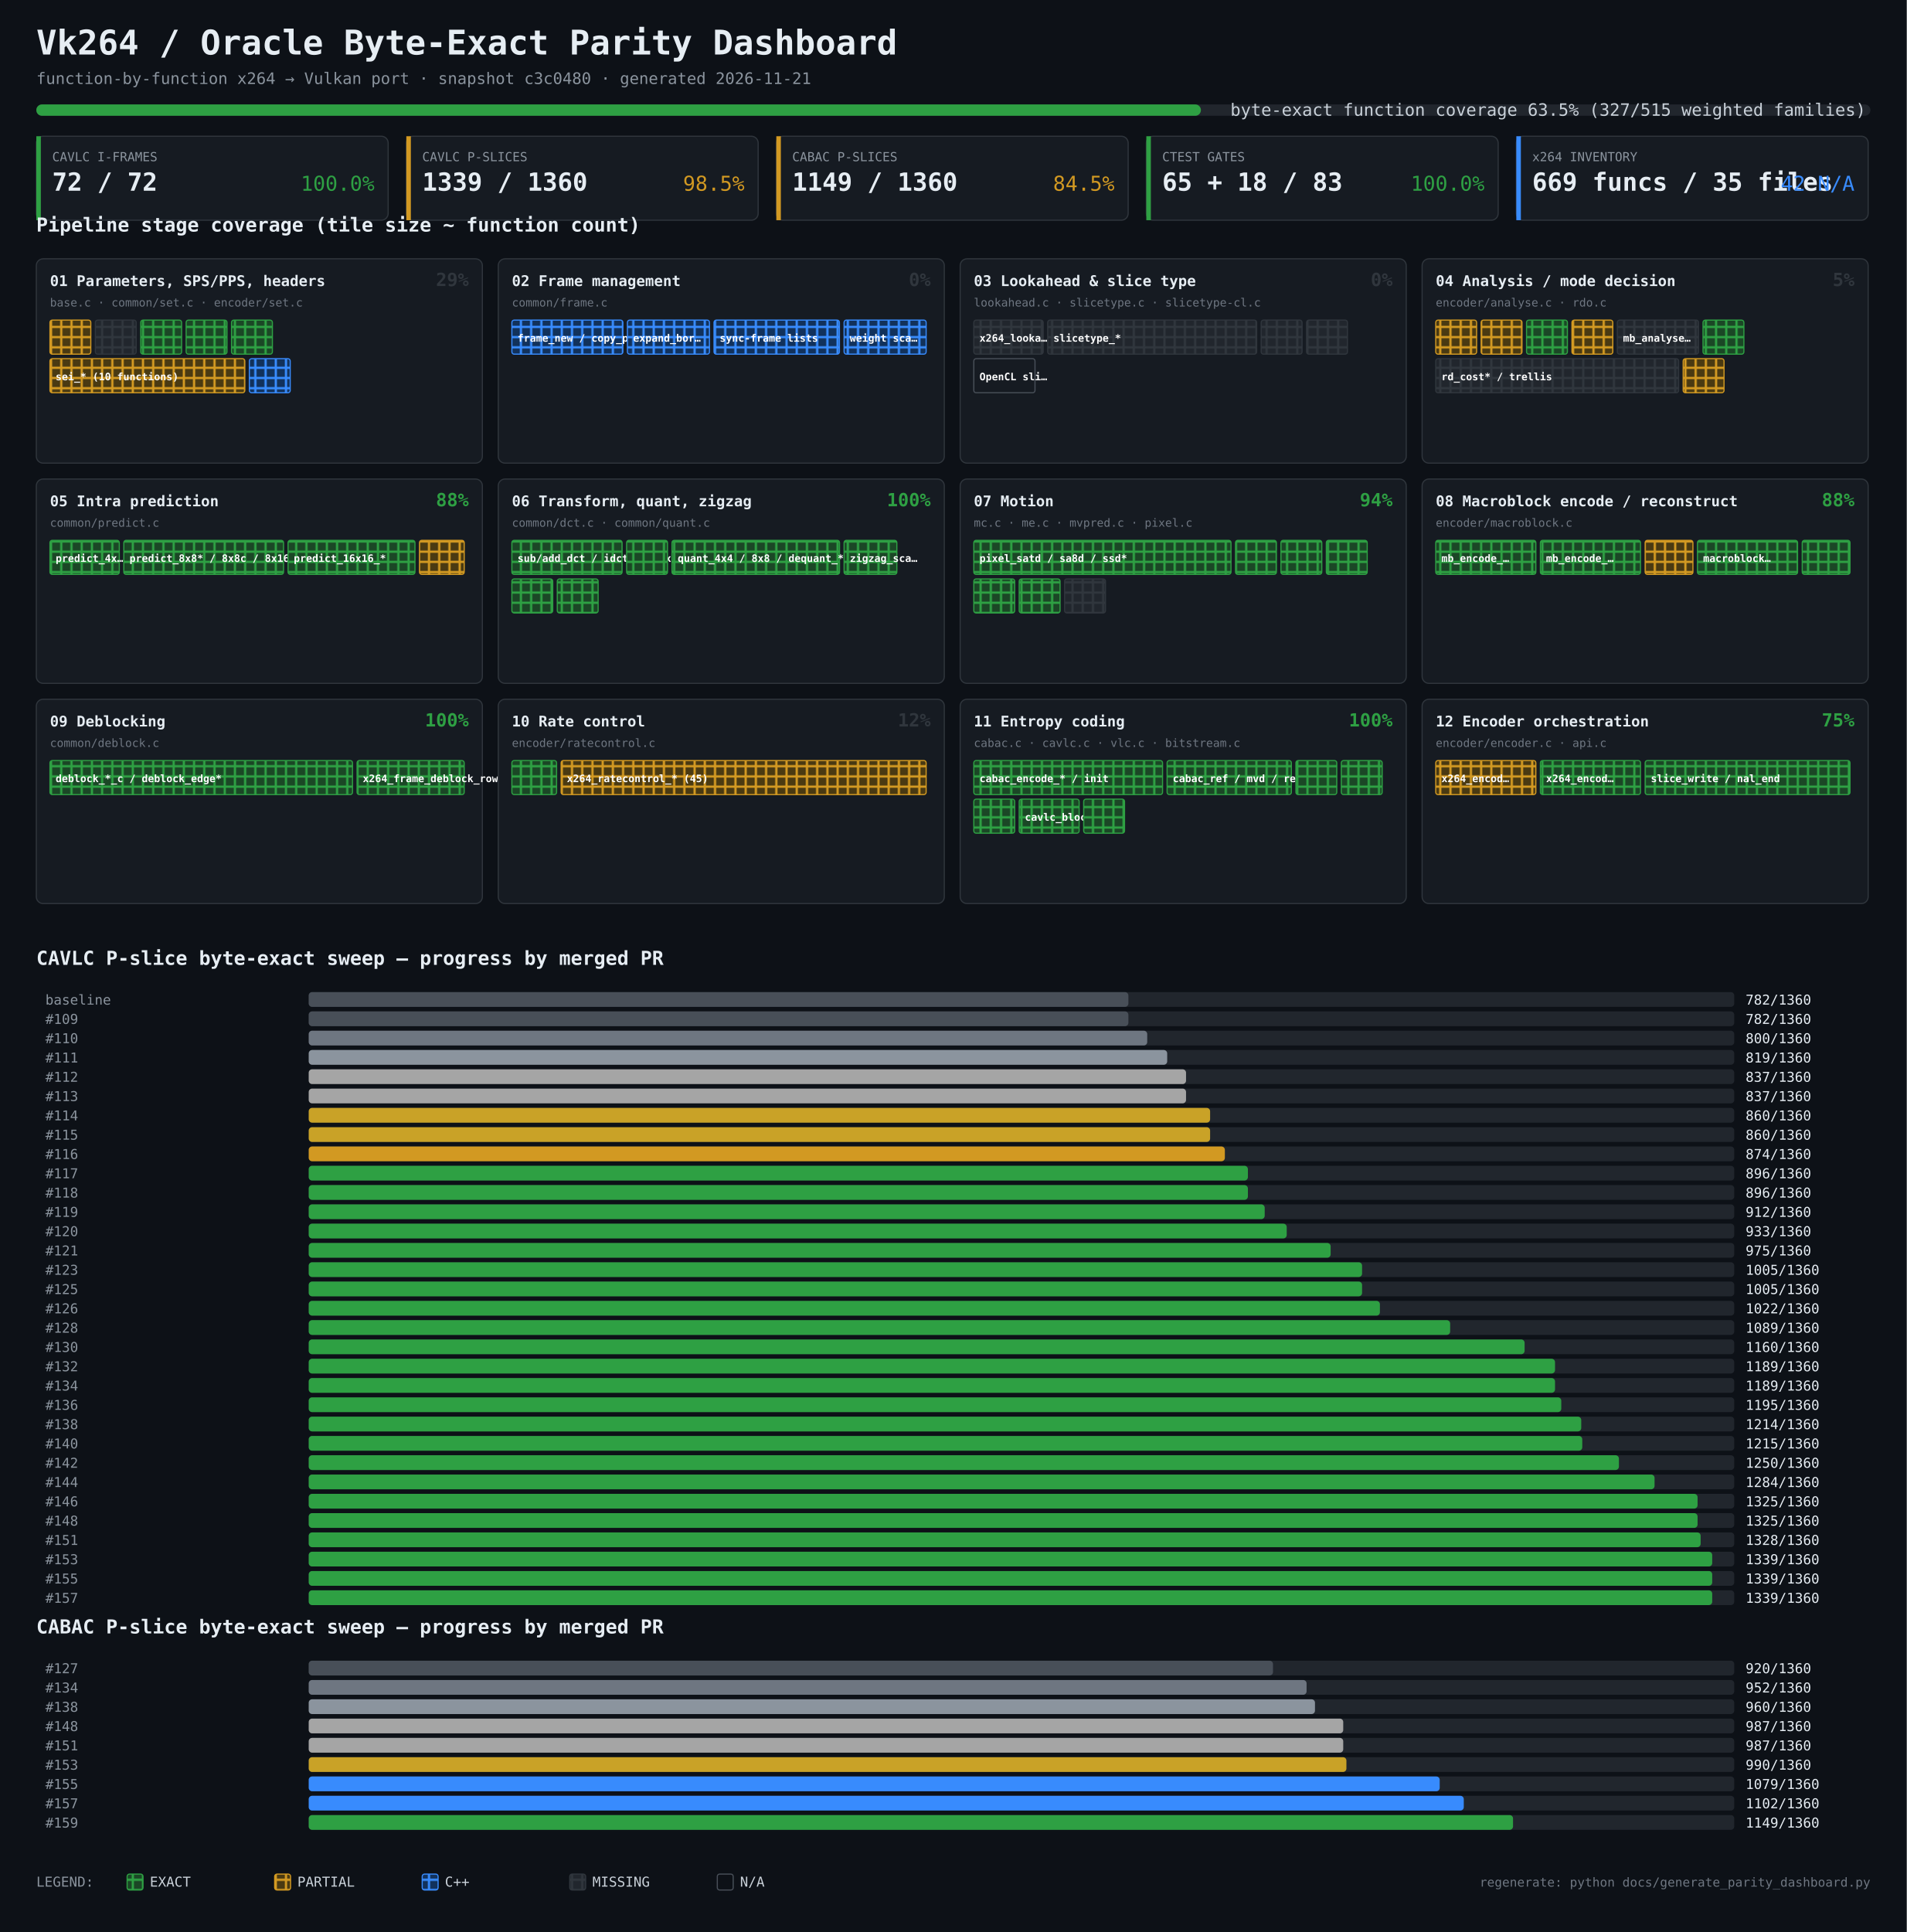
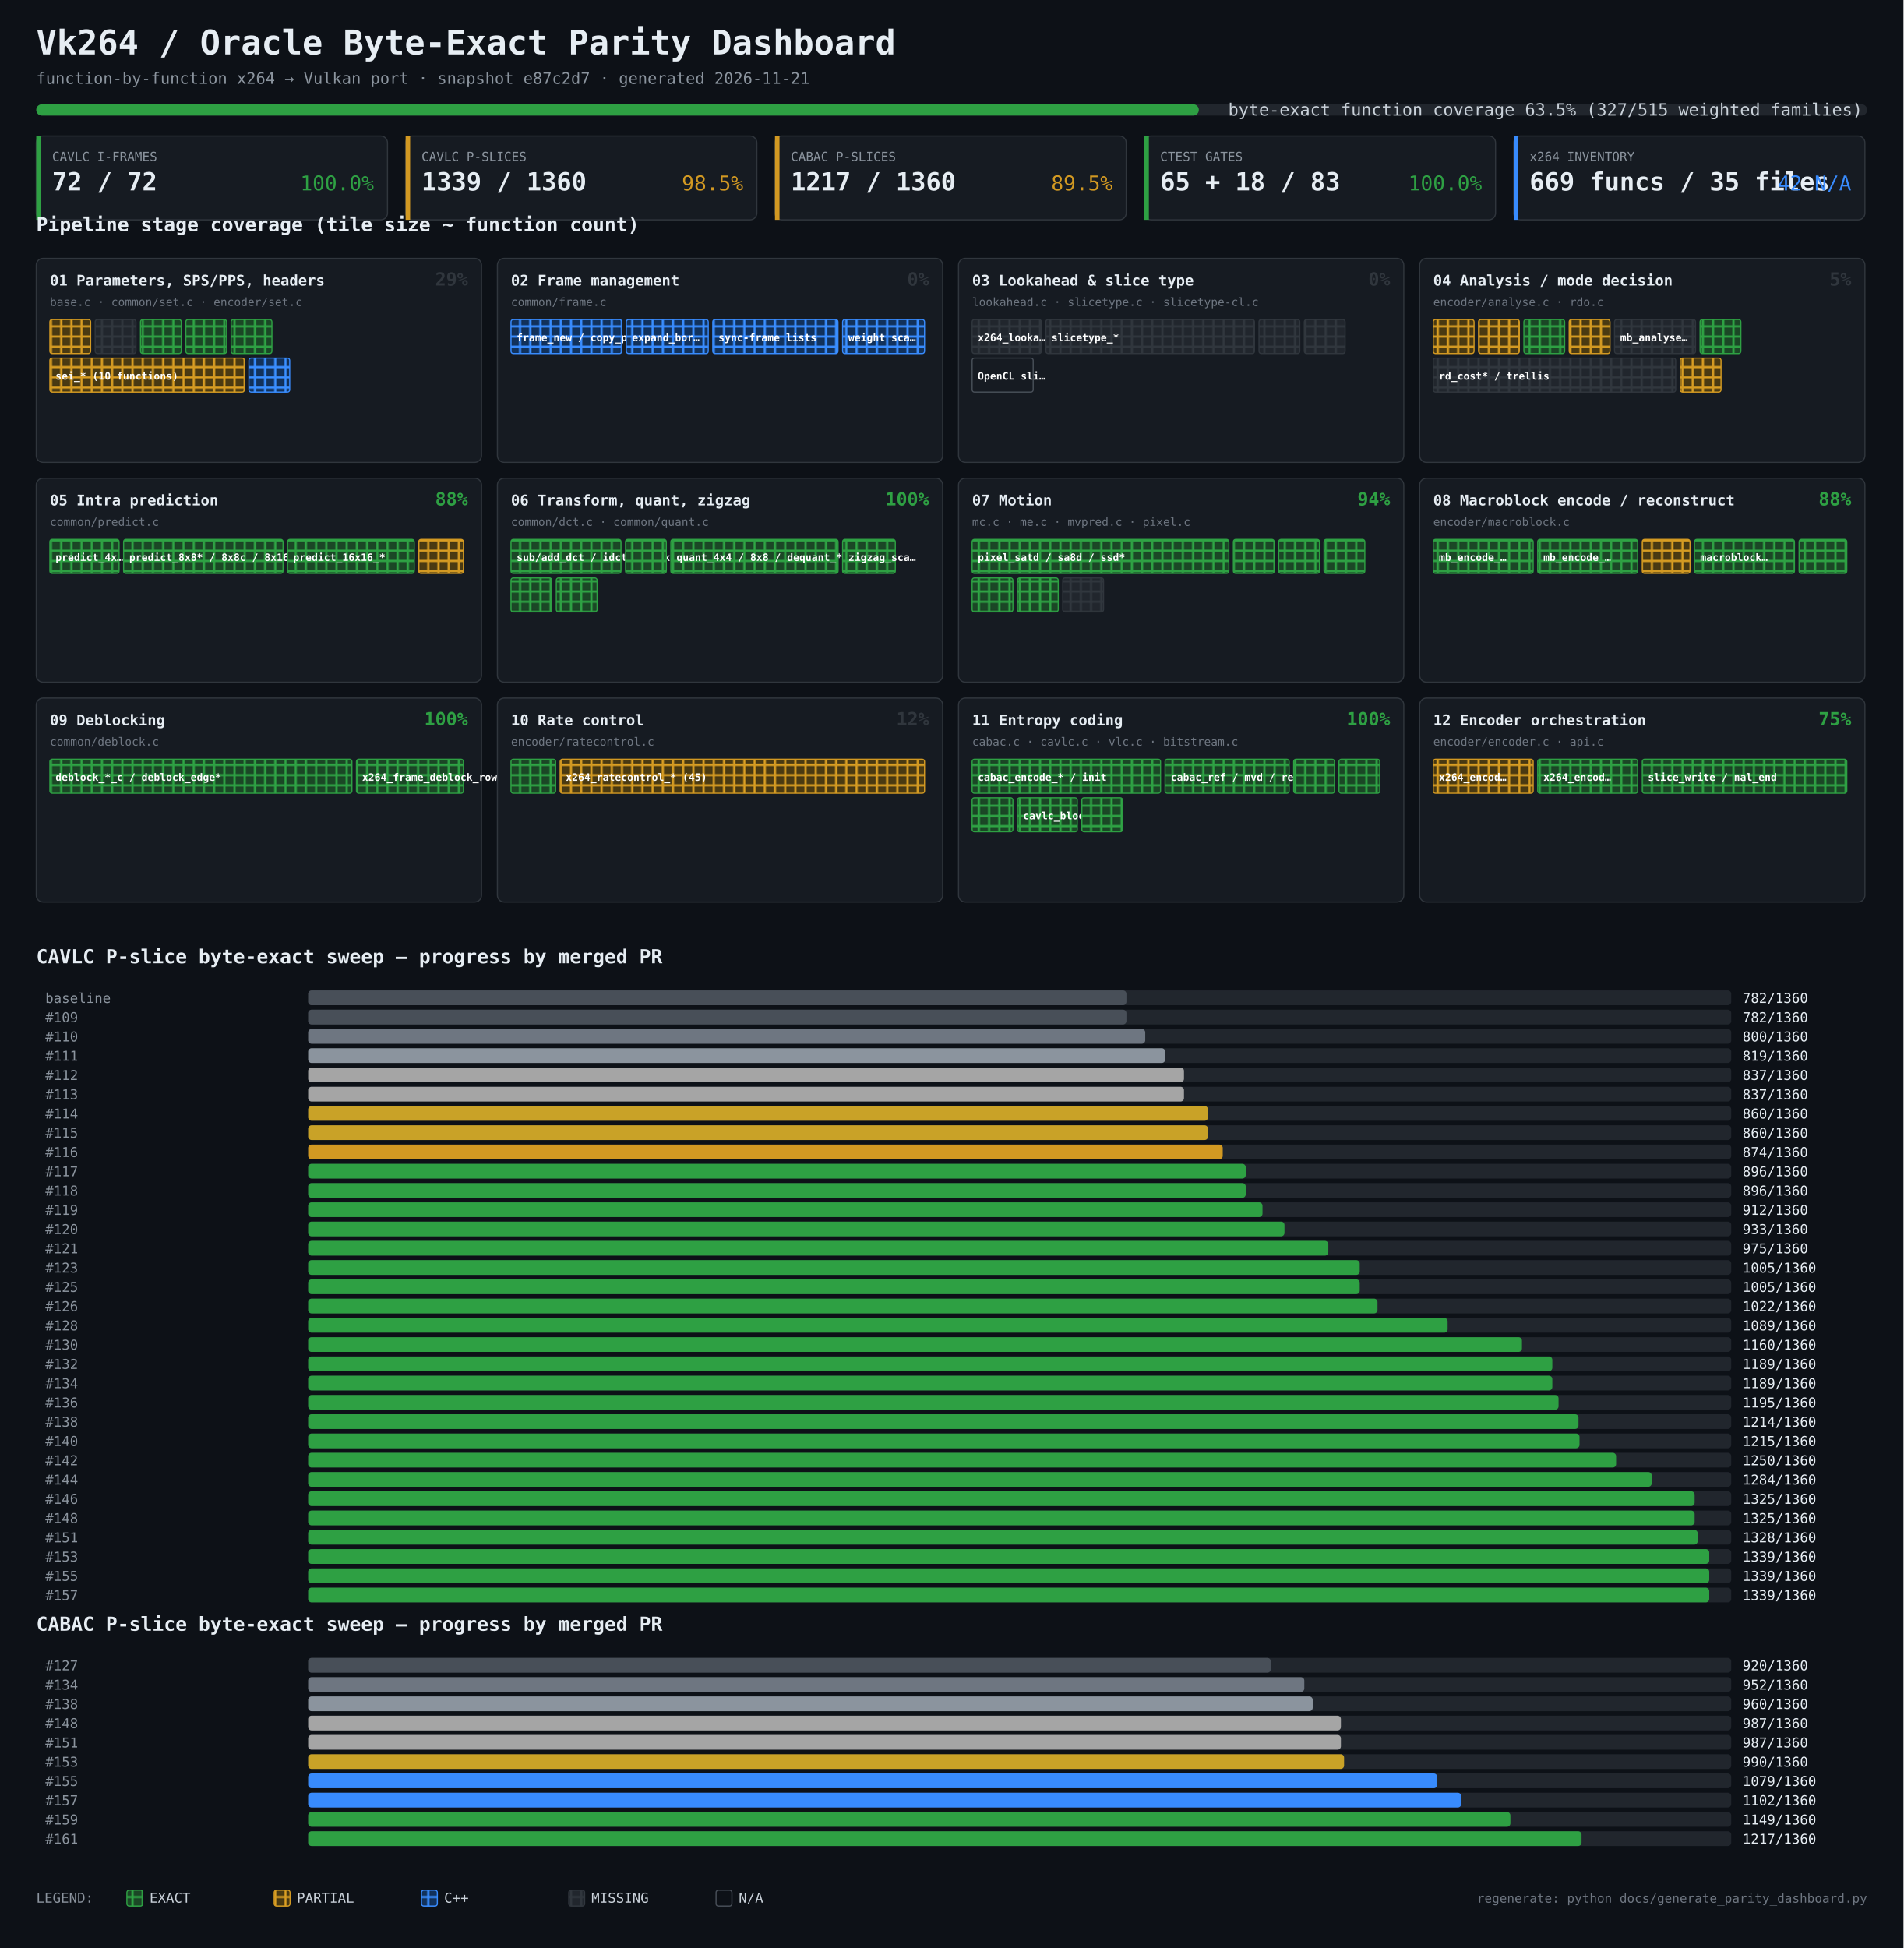
- <svg xmlns="http://www.w3.org/2000/svg" width="1680" height="1702" viewBox="0 0 1680 1702" font-family="Consolas, SFMono-Regular, Menlo, monospace">
+ <svg xmlns="http://www.w3.org/2000/svg" width="1680" height="1719" viewBox="0 0 1680 1719" font-family="Consolas, SFMono-Regular, Menlo, monospace">
  <defs>
    <pattern id="grid-exact" width="9" height="9" patternUnits="userSpaceOnUse">
      <rect width="9" height="9" fill="#2ea043" />
      <rect x="1" y="1" width="7" height="7" fill="#1b4726" />
    </pattern>
    <pattern id="grid-partial" width="9" height="9" patternUnits="userSpaceOnUse">
      <rect width="9" height="9" fill="#d29922" />
      <rect x="1" y="1" width="7" height="7" fill="#4a3a12" />
    </pattern>
    <pattern id="grid-cpp" width="9" height="9" patternUnits="userSpaceOnUse">
      <rect width="9" height="9" fill="#388bfd" />
      <rect x="1" y="1" width="7" height="7" fill="#12325c" />
    </pattern>
    <pattern id="grid-missing" width="9" height="9" patternUnits="userSpaceOnUse">
      <rect width="9" height="9" fill="#30363d" />
      <rect x="1" y="1" width="7" height="7" fill="#21262d" />
    </pattern>
    <pattern id="grid-na" width="9" height="9" patternUnits="userSpaceOnUse">
      <rect width="9" height="9" fill="#484f58" />
      <rect x="1" y="1" width="7" height="7" fill="#262b33" />
    </pattern>
  </defs>
-   <rect width="1680" height="1702" fill="#0d1117" />
+   <rect width="1680" height="1719" fill="#0d1117" />
  <text x="32" y="48" fill="#e6edf3" font-size="30" font-weight="bold">Vk264 / Oracle Byte-Exact Parity Dashboard</text>
-   <text x="32" y="74" fill="#8b949e" font-size="14">function-by-function x264 → Vulkan port · snapshot c3c0480 · generated 2026-11-21</text>
+   <text x="32" y="74" fill="#8b949e" font-size="14">function-by-function x264 → Vulkan port · snapshot e87c2d7 · generated 2026-11-21</text>
  <rect x="32" y="92" width="1616" height="10" fill="#21262d" rx="5" />
  <rect x="32" y="92" width="1026.1" height="10" fill="#2ea043" rx="5" />
  <text x="1644" y="102" fill="#c9d1d9" font-size="15" text-anchor="end">byte-exact function coverage 63.5% (327/515 weighted families)</text>
  <rect x="32" y="120" width="310" height="74" fill="#161b22" stroke="#30363d" rx="6" />
  <rect x="32" y="120" width="4" height="74" fill="#2ea043" />
  <text x="46" y="142" fill="#8b949e" font-size="11">CAVLC I-FRAMES</text>
  <text x="46" y="168" fill="#e6edf3" font-size="22" font-weight="bold">72 / 72</text>
  <text x="330" y="168" fill="#2ea043" font-size="18" text-anchor="end">100.0%</text>
  <rect x="358" y="120" width="310" height="74" fill="#161b22" stroke="#30363d" rx="6" />
  <rect x="358" y="120" width="4" height="74" fill="#d29922" />
  <text x="372" y="142" fill="#8b949e" font-size="11">CAVLC P-SLICES</text>
  <text x="372" y="168" fill="#e6edf3" font-size="22" font-weight="bold">1339 / 1360</text>
  <text x="656" y="168" fill="#d29922" font-size="18" text-anchor="end">98.5%</text>
  <rect x="684" y="120" width="310" height="74" fill="#161b22" stroke="#30363d" rx="6" />
  <rect x="684" y="120" width="4" height="74" fill="#d29922" />
  <text x="698" y="142" fill="#8b949e" font-size="11">CABAC P-SLICES</text>
-   <text x="698" y="168" fill="#e6edf3" font-size="22" font-weight="bold">1149 / 1360</text>
-   <text x="982" y="168" fill="#d29922" font-size="18" text-anchor="end">84.5%</text>
+   <text x="698" y="168" fill="#e6edf3" font-size="22" font-weight="bold">1217 / 1360</text>
+   <text x="982" y="168" fill="#d29922" font-size="18" text-anchor="end">89.5%</text>
  <rect x="1010" y="120" width="310" height="74" fill="#161b22" stroke="#30363d" rx="6" />
  <rect x="1010" y="120" width="4" height="74" fill="#2ea043" />
  <text x="1024" y="142" fill="#8b949e" font-size="11">CTEST GATES</text>
  <text x="1024" y="168" fill="#e6edf3" font-size="22" font-weight="bold">65 + 18 / 83</text>
  <text x="1308" y="168" fill="#2ea043" font-size="18" text-anchor="end">100.0%</text>
  <rect x="1336" y="120" width="310" height="74" fill="#161b22" stroke="#30363d" rx="6" />
  <rect x="1336" y="120" width="4" height="74" fill="#388bfd" />
  <text x="1350" y="142" fill="#8b949e" font-size="11">x264 INVENTORY</text>
  <text x="1350" y="168" fill="#e6edf3" font-size="22" font-weight="bold">669 funcs / 35 files</text>
  <text x="1634" y="168" fill="#388bfd" font-size="18" text-anchor="end">42 N/A</text>
  <text x="32" y="204" fill="#e6edf3" font-size="17" font-weight="bold">Pipeline stage coverage (tile size ~ function count)</text>
  <rect x="32" y="228" width="393" height="180" fill="#161b22" stroke="#30363d" rx="6" />
  <text x="44" y="252" fill="#e6edf3" font-size="13" font-weight="bold">01  Parameters, SPS/PPS, headers</text>
  <text x="44" y="270" fill="#6e7681" font-size="10">base.c · common/set.c · encoder/set.c</text>
  <text x="413" y="252" fill="#30363d" font-size="16" font-weight="bold" text-anchor="end">29%</text>
  <rect x="44.0" y="282" width="36.0" height="30" fill="url(#grid-partial)" stroke="#d29922" rx="2" />
  <rect x="84.0" y="282" width="36.0" height="30" fill="url(#grid-missing)" stroke="#30363d" rx="2" />
  <rect x="124.0" y="282" width="36.0" height="30" fill="url(#grid-exact)" stroke="#2ea043" rx="2" />
  <rect x="164.0" y="282" width="36.0" height="30" fill="url(#grid-exact)" stroke="#2ea043" rx="2" />
  <rect x="204.0" y="282" width="36.0" height="30" fill="url(#grid-exact)" stroke="#2ea043" rx="2" />
  <rect x="44.0" y="316" width="171.7" height="30" fill="url(#grid-partial)" stroke="#d29922" rx="2" />
  <text x="49.0" y="335" fill="#ffffff" font-size="9" font-weight="bold">sei_* (10 functions)</text>
  <rect x="219.7" y="316" width="36.0" height="30" fill="url(#grid-cpp)" stroke="#388bfd" rx="2" />
  <rect x="439" y="228" width="393" height="180" fill="#161b22" stroke="#30363d" rx="6" />
  <text x="451" y="252" fill="#e6edf3" font-size="13" font-weight="bold">02  Frame management</text>
  <text x="451" y="270" fill="#6e7681" font-size="10">common/frame.c</text>
  <text x="820" y="252" fill="#30363d" font-size="16" font-weight="bold" text-anchor="end">0%</text>
  <rect x="451.0" y="282" width="97.8" height="30" fill="url(#grid-cpp)" stroke="#388bfd" rx="2" />
  <text x="456.0" y="301" fill="#ffffff" font-size="9" font-weight="bold">frame_new / copy_picture</text>
  <rect x="552.8" y="282" width="72.3" height="30" fill="url(#grid-cpp)" stroke="#388bfd" rx="2" />
  <text x="557.8" y="301" fill="#ffffff" font-size="9" font-weight="bold">expand_bor…</text>
  <rect x="629.1" y="282" width="110.5" height="30" fill="url(#grid-cpp)" stroke="#388bfd" rx="2" />
  <text x="634.1" y="301" fill="#ffffff" font-size="9" font-weight="bold">sync-frame lists</text>
  <rect x="743.7" y="282" width="72.3" height="30" fill="url(#grid-cpp)" stroke="#388bfd" rx="2" />
  <text x="748.7" y="301" fill="#ffffff" font-size="9" font-weight="bold">weight sca…</text>
  <rect x="846" y="228" width="393" height="180" fill="#161b22" stroke="#30363d" rx="6" />
  <text x="858" y="252" fill="#e6edf3" font-size="13" font-weight="bold">03  Lookahead &amp; slice type</text>
  <text x="858" y="270" fill="#6e7681" font-size="10">lookahead.c · slicetype.c · slicetype-cl.c</text>
  <text x="1227" y="252" fill="#30363d" font-size="16" font-weight="bold" text-anchor="end">0%</text>
  <rect x="858.0" y="282" width="61.1" height="30" fill="url(#grid-missing)" stroke="#30363d" rx="2" />
  <text x="863.0" y="301" fill="#ffffff" font-size="9" font-weight="bold">x264_looka…</text>
  <rect x="923.1" y="282" width="184.1" height="30" fill="url(#grid-missing)" stroke="#30363d" rx="2" />
  <text x="928.1" y="301" fill="#ffffff" font-size="9" font-weight="bold">slicetype_*</text>
  <rect x="1111.2" y="282" width="36.0" height="30" fill="url(#grid-missing)" stroke="#30363d" rx="2" />
  <rect x="1151.2" y="282" width="36.0" height="30" fill="url(#grid-missing)" stroke="#30363d" rx="2" />
  <rect x="858.0" y="316" width="53.9" height="30" fill="url(#grid-n/a)" stroke="#484f58" rx="2" />
  <text x="863.0" y="335" fill="#ffffff" font-size="9" font-weight="bold">OpenCL sli…</text>
  <rect x="1253" y="228" width="393" height="180" fill="#161b22" stroke="#30363d" rx="6" />
  <text x="1265" y="252" fill="#e6edf3" font-size="13" font-weight="bold">04  Analysis / mode decision</text>
  <text x="1265" y="270" fill="#6e7681" font-size="10">encoder/analyse.c · rdo.c</text>
  <text x="1634" y="252" fill="#30363d" font-size="16" font-weight="bold" text-anchor="end">5%</text>
  <rect x="1265.0" y="282" width="36.0" height="30" fill="url(#grid-partial)" stroke="#d29922" rx="2" />
  <rect x="1305.0" y="282" width="36.0" height="30" fill="url(#grid-partial)" stroke="#d29922" rx="2" />
  <rect x="1345.0" y="282" width="36.0" height="30" fill="url(#grid-exact)" stroke="#2ea043" rx="2" />
  <rect x="1385.0" y="282" width="36.0" height="30" fill="url(#grid-partial)" stroke="#d29922" rx="2" />
  <rect x="1425.0" y="282" width="71.5" height="30" fill="url(#grid-missing)" stroke="#30363d" rx="2" />
  <text x="1430.0" y="301" fill="#ffffff" font-size="9" font-weight="bold">mb_analyse…</text>
  <rect x="1500.5" y="282" width="36.0" height="30" fill="url(#grid-exact)" stroke="#2ea043" rx="2" />
  <rect x="1265.0" y="316" width="214.0" height="30" fill="url(#grid-missing)" stroke="#30363d" rx="2" />
  <text x="1270.0" y="335" fill="#ffffff" font-size="9" font-weight="bold">rd_cost* / trellis</text>
  <rect x="1483.0" y="316" width="36.0" height="30" fill="url(#grid-partial)" stroke="#d29922" rx="2" />
  <rect x="32" y="422" width="393" height="180" fill="#161b22" stroke="#30363d" rx="6" />
  <text x="44" y="446" fill="#e6edf3" font-size="13" font-weight="bold">05  Intra prediction</text>
  <text x="44" y="464" fill="#6e7681" font-size="10">common/predict.c</text>
  <text x="413" y="446" fill="#2ea043" font-size="16" font-weight="bold" text-anchor="end">88%</text>
  <rect x="44.0" y="476" width="61.1" height="30" fill="url(#grid-exact)" stroke="#2ea043" rx="2" />
  <text x="49.0" y="495" fill="#ffffff" font-size="9" font-weight="bold">predict_4x…</text>
  <rect x="109.1" y="476" width="140.7" height="30" fill="url(#grid-exact)" stroke="#2ea043" rx="2" />
  <text x="114.1" y="495" fill="#ffffff" font-size="9" font-weight="bold">predict_8x8* / 8x8c / 8x16c</text>
  <rect x="253.8" y="476" width="111.8" height="30" fill="url(#grid-exact)" stroke="#2ea043" rx="2" />
  <text x="258.8" y="495" fill="#ffffff" font-size="9" font-weight="bold">predict_16x16_*</text>
  <rect x="369.6" y="476" width="39.4" height="30" fill="url(#grid-partial)" stroke="#d29922" rx="2" />
  <rect x="439" y="422" width="393" height="180" fill="#161b22" stroke="#30363d" rx="6" />
  <text x="451" y="446" fill="#e6edf3" font-size="13" font-weight="bold">06  Transform, quant, zigzag</text>
  <text x="451" y="464" fill="#6e7681" font-size="10">common/dct.c · common/quant.c</text>
  <text x="820" y="446" fill="#2ea043" font-size="16" font-weight="bold" text-anchor="end">100%</text>
  <rect x="451.0" y="476" width="97.1" height="30" fill="url(#grid-exact)" stroke="#2ea043" rx="2" />
  <text x="456.0" y="495" fill="#ffffff" font-size="9" font-weight="bold">sub/add_dct / idct 4x4,8x8,16x16</text>
  <rect x="552.1" y="476" width="36.0" height="30" fill="url(#grid-exact)" stroke="#2ea043" rx="2" />
  <rect x="592.1" y="476" width="147.6" height="30" fill="url(#grid-exact)" stroke="#2ea043" rx="2" />
  <text x="597.1" y="495" fill="#ffffff" font-size="9" font-weight="bold">quant_4x4 / 8x8 / dequant_*</text>
  <rect x="743.7" y="476" width="46.5" height="30" fill="url(#grid-exact)" stroke="#2ea043" rx="2" />
  <text x="748.7" y="495" fill="#ffffff" font-size="9" font-weight="bold">zigzag_sca…</text>
  <rect x="451.0" y="510" width="36.0" height="30" fill="url(#grid-exact)" stroke="#2ea043" rx="2" />
  <rect x="491.0" y="510" width="36.0" height="30" fill="url(#grid-exact)" stroke="#2ea043" rx="2" />
  <rect x="846" y="422" width="393" height="180" fill="#161b22" stroke="#30363d" rx="6" />
  <text x="858" y="446" fill="#e6edf3" font-size="13" font-weight="bold">07  Motion</text>
  <text x="858" y="464" fill="#6e7681" font-size="10">mc.c · me.c · mvpred.c · pixel.c</text>
  <text x="1227" y="446" fill="#2ea043" font-size="16" font-weight="bold" text-anchor="end">94%</text>
  <rect x="858.0" y="476" width="226.6" height="30" fill="url(#grid-exact)" stroke="#2ea043" rx="2" />
  <text x="863.0" y="495" fill="#ffffff" font-size="9" font-weight="bold">pixel_satd / sa8d / ssd*</text>
  <rect x="1088.6" y="476" width="36.0" height="30" fill="url(#grid-exact)" stroke="#2ea043" rx="2" />
  <rect x="1128.6" y="476" width="36.0" height="30" fill="url(#grid-exact)" stroke="#2ea043" rx="2" />
  <rect x="1168.6" y="476" width="36.0" height="30" fill="url(#grid-exact)" stroke="#2ea043" rx="2" />
  <rect x="858.0" y="510" width="36.0" height="30" fill="url(#grid-exact)" stroke="#2ea043" rx="2" />
  <rect x="898.0" y="510" width="36.0" height="30" fill="url(#grid-exact)" stroke="#2ea043" rx="2" />
  <rect x="938.0" y="510" width="36.0" height="30" fill="url(#grid-missing)" stroke="#30363d" rx="2" />
  <rect x="1253" y="422" width="393" height="180" fill="#161b22" stroke="#30363d" rx="6" />
  <text x="1265" y="446" fill="#e6edf3" font-size="13" font-weight="bold">08  Macroblock encode / reconstruct</text>
  <text x="1265" y="464" fill="#6e7681" font-size="10">encoder/macroblock.c</text>
  <text x="1634" y="446" fill="#2ea043" font-size="16" font-weight="bold" text-anchor="end">88%</text>
  <rect x="1265.0" y="476" width="88.2" height="30" fill="url(#grid-exact)" stroke="#2ea043" rx="2" />
  <text x="1270.0" y="495" fill="#ffffff" font-size="9" font-weight="bold">mb_encode_…</text>
  <rect x="1357.2" y="476" width="88.2" height="30" fill="url(#grid-exact)" stroke="#2ea043" rx="2" />
  <text x="1362.2" y="495" fill="#ffffff" font-size="9" font-weight="bold">mb_encode_…</text>
  <rect x="1449.5" y="476" width="42.1" height="30" fill="url(#grid-partial)" stroke="#d29922" rx="2" />
  <rect x="1495.6" y="476" width="88.2" height="30" fill="url(#grid-exact)" stroke="#2ea043" rx="2" />
  <text x="1500.6" y="495" fill="#ffffff" font-size="9" font-weight="bold">macroblock…</text>
  <rect x="1587.9" y="476" width="42.1" height="30" fill="url(#grid-exact)" stroke="#2ea043" rx="2" />
  <rect x="32" y="616" width="393" height="180" fill="#161b22" stroke="#30363d" rx="6" />
  <text x="44" y="640" fill="#e6edf3" font-size="13" font-weight="bold">09  Deblocking</text>
  <text x="44" y="658" fill="#6e7681" font-size="10">common/deblock.c</text>
  <text x="413" y="640" fill="#2ea043" font-size="16" font-weight="bold" text-anchor="end">100%</text>
  <rect x="44.0" y="670" width="266.6" height="30" fill="url(#grid-exact)" stroke="#2ea043" rx="2" />
  <text x="49.0" y="689" fill="#ffffff" font-size="9" font-weight="bold">deblock_*_c / deblock_edge*</text>
  <rect x="314.6" y="670" width="94.4" height="30" fill="url(#grid-exact)" stroke="#2ea043" rx="2" />
  <text x="319.6" y="689" fill="#ffffff" font-size="9" font-weight="bold">x264_frame_deblock_row</text>
  <rect x="439" y="616" width="393" height="180" fill="#161b22" stroke="#30363d" rx="6" />
  <text x="451" y="640" fill="#e6edf3" font-size="13" font-weight="bold">10  Rate control</text>
  <text x="451" y="658" fill="#6e7681" font-size="10">encoder/ratecontrol.c</text>
  <text x="820" y="640" fill="#30363d" font-size="16" font-weight="bold" text-anchor="end">12%</text>
  <rect x="451.0" y="670" width="39.4" height="30" fill="url(#grid-exact)" stroke="#2ea043" rx="2" />
  <rect x="494.4" y="670" width="321.6" height="30" fill="url(#grid-partial)" stroke="#d29922" rx="2" />
  <text x="499.4" y="689" fill="#ffffff" font-size="9" font-weight="bold">x264_ratecontrol_* (45)</text>
  <rect x="846" y="616" width="393" height="180" fill="#161b22" stroke="#30363d" rx="6" />
  <text x="858" y="640" fill="#e6edf3" font-size="13" font-weight="bold">11  Entropy coding</text>
  <text x="858" y="658" fill="#6e7681" font-size="10">cabac.c · cavlc.c · vlc.c · bitstream.c</text>
  <text x="1227" y="640" fill="#2ea043" font-size="16" font-weight="bold" text-anchor="end">100%</text>
  <rect x="858.0" y="670" width="166.3" height="30" fill="url(#grid-exact)" stroke="#2ea043" rx="2" />
  <text x="863.0" y="689" fill="#ffffff" font-size="9" font-weight="bold">cabac_encode_* / init</text>
  <rect x="1028.3" y="670" width="109.5" height="30" fill="url(#grid-exact)" stroke="#2ea043" rx="2" />
  <text x="1033.3" y="689" fill="#ffffff" font-size="9" font-weight="bold">cabac_ref / mvd / residual</text>
  <rect x="1141.8" y="670" width="36.0" height="30" fill="url(#grid-exact)" stroke="#2ea043" rx="2" />
  <rect x="1181.8" y="670" width="36.0" height="30" fill="url(#grid-exact)" stroke="#2ea043" rx="2" />
  <rect x="858.0" y="704" width="36.0" height="30" fill="url(#grid-exact)" stroke="#2ea043" rx="2" />
  <rect x="898.0" y="704" width="52.8" height="30" fill="url(#grid-exact)" stroke="#2ea043" rx="2" />
  <text x="903.0" y="723" fill="#ffffff" font-size="9" font-weight="bold">cavlc_bloc…</text>
  <rect x="954.8" y="704" width="36.0" height="30" fill="url(#grid-exact)" stroke="#2ea043" rx="2" />
  <rect x="1253" y="616" width="393" height="180" fill="#161b22" stroke="#30363d" rx="6" />
  <text x="1265" y="640" fill="#e6edf3" font-size="13" font-weight="bold">12  Encoder orchestration</text>
  <text x="1265" y="658" fill="#6e7681" font-size="10">encoder/encoder.c · api.c</text>
  <text x="1634" y="640" fill="#2ea043" font-size="16" font-weight="bold" text-anchor="end">75%</text>
  <rect x="1265.0" y="670" width="88.2" height="30" fill="url(#grid-partial)" stroke="#d29922" rx="2" />
  <text x="1270.0" y="689" fill="#ffffff" font-size="9" font-weight="bold">x264_encod…</text>
  <rect x="1357.2" y="670" width="88.2" height="30" fill="url(#grid-exact)" stroke="#2ea043" rx="2" />
  <text x="1362.2" y="689" fill="#ffffff" font-size="9" font-weight="bold">x264_encod…</text>
  <rect x="1449.5" y="670" width="180.5" height="30" fill="url(#grid-exact)" stroke="#2ea043" rx="2" />
  <text x="1454.5" y="689" fill="#ffffff" font-size="9" font-weight="bold">slice_write / nal_end</text>
  <text x="32" y="850" fill="#e6edf3" font-size="17" font-weight="bold">CAVLC P-slice byte-exact sweep — progress by merged PR</text>
  <text x="40" y="885" fill="#8b949e" font-size="12">baseline</text>
  <rect x="272" y="874" width="1256" height="13" fill="#21262d" rx="3" />
  <rect x="272" y="874" width="722.2" height="13" fill="#484f58" rx="3" />
  <text x="1538" y="885" fill="#e6edf3" font-size="12">782/1360</text>
  <text x="40" y="902" fill="#8b949e" font-size="12">#109</text>
  <rect x="272" y="891" width="1256" height="13" fill="#21262d" rx="3" />
  <rect x="272" y="891" width="722.2" height="13" fill="#484f58" rx="3" />
  <text x="1538" y="902" fill="#e6edf3" font-size="12">782/1360</text>
  <text x="40" y="919" fill="#8b949e" font-size="12">#110</text>
  <rect x="272" y="908" width="1256" height="13" fill="#21262d" rx="3" />
  <rect x="272" y="908" width="738.8" height="13" fill="#6e7681" rx="3" />
  <text x="1538" y="919" fill="#e6edf3" font-size="12">800/1360</text>
  <text x="40" y="936" fill="#8b949e" font-size="12">#111</text>
  <rect x="272" y="925" width="1256" height="13" fill="#21262d" rx="3" />
  <rect x="272" y="925" width="756.4" height="13" fill="#8b949e" rx="3" />
  <text x="1538" y="936" fill="#e6edf3" font-size="12">819/1360</text>
  <text x="40" y="953" fill="#8b949e" font-size="12">#112</text>
  <rect x="272" y="942" width="1256" height="13" fill="#21262d" rx="3" />
  <rect x="272" y="942" width="773.0" height="13" fill="#a5a5a5" rx="3" />
  <text x="1538" y="953" fill="#e6edf3" font-size="12">837/1360</text>
  <text x="40" y="970" fill="#8b949e" font-size="12">#113</text>
  <rect x="272" y="959" width="1256" height="13" fill="#21262d" rx="3" />
  <rect x="272" y="959" width="773.0" height="13" fill="#a5a5a5" rx="3" />
  <text x="1538" y="970" fill="#e6edf3" font-size="12">837/1360</text>
  <text x="40" y="987" fill="#8b949e" font-size="12">#114</text>
  <rect x="272" y="976" width="1256" height="13" fill="#21262d" rx="3" />
  <rect x="272" y="976" width="794.2" height="13" fill="#c9a227" rx="3" />
  <text x="1538" y="987" fill="#e6edf3" font-size="12">860/1360</text>
  <text x="40" y="1004" fill="#8b949e" font-size="12">#115</text>
  <rect x="272" y="993" width="1256" height="13" fill="#21262d" rx="3" />
  <rect x="272" y="993" width="794.2" height="13" fill="#c9a227" rx="3" />
  <text x="1538" y="1004" fill="#e6edf3" font-size="12">860/1360</text>
  <text x="40" y="1021" fill="#8b949e" font-size="12">#116</text>
  <rect x="272" y="1010" width="1256" height="13" fill="#21262d" rx="3" />
  <rect x="272" y="1010" width="807.2" height="13" fill="#d29922" rx="3" />
  <text x="1538" y="1021" fill="#e6edf3" font-size="12">874/1360</text>
  <text x="40" y="1038" fill="#8b949e" font-size="12">#117</text>
  <rect x="272" y="1027" width="1256" height="13" fill="#21262d" rx="3" />
  <rect x="272" y="1027" width="827.5" height="13" fill="#2ea043" rx="3" />
  <text x="1538" y="1038" fill="#e6edf3" font-size="12">896/1360</text>
  <text x="40" y="1055" fill="#8b949e" font-size="12">#118</text>
  <rect x="272" y="1044" width="1256" height="13" fill="#21262d" rx="3" />
  <rect x="272" y="1044" width="827.5" height="13" fill="#2ea043" rx="3" />
  <text x="1538" y="1055" fill="#e6edf3" font-size="12">896/1360</text>
  <text x="40" y="1072" fill="#8b949e" font-size="12">#119</text>
  <rect x="272" y="1061" width="1256" height="13" fill="#21262d" rx="3" />
  <rect x="272" y="1061" width="842.3" height="13" fill="#2ea043" rx="3" />
  <text x="1538" y="1072" fill="#e6edf3" font-size="12">912/1360</text>
  <text x="40" y="1089" fill="#8b949e" font-size="12">#120</text>
  <rect x="272" y="1078" width="1256" height="13" fill="#21262d" rx="3" />
  <rect x="272" y="1078" width="861.7" height="13" fill="#2ea043" rx="3" />
  <text x="1538" y="1089" fill="#e6edf3" font-size="12">933/1360</text>
  <text x="40" y="1106" fill="#8b949e" font-size="12">#121</text>
  <rect x="272" y="1095" width="1256" height="13" fill="#21262d" rx="3" />
  <rect x="272" y="1095" width="900.4" height="13" fill="#2ea043" rx="3" />
  <text x="1538" y="1106" fill="#e6edf3" font-size="12">975/1360</text>
  <text x="40" y="1123" fill="#8b949e" font-size="12">#123</text>
  <rect x="272" y="1112" width="1256" height="13" fill="#21262d" rx="3" />
  <rect x="272" y="1112" width="928.1" height="13" fill="#2ea043" rx="3" />
  <text x="1538" y="1123" fill="#e6edf3" font-size="12">1005/1360</text>
  <text x="40" y="1140" fill="#8b949e" font-size="12">#125</text>
  <rect x="272" y="1129" width="1256" height="13" fill="#21262d" rx="3" />
  <rect x="272" y="1129" width="928.1" height="13" fill="#2ea043" rx="3" />
  <text x="1538" y="1140" fill="#e6edf3" font-size="12">1005/1360</text>
  <text x="40" y="1157" fill="#8b949e" font-size="12">#126</text>
  <rect x="272" y="1146" width="1256" height="13" fill="#21262d" rx="3" />
  <rect x="272" y="1146" width="943.8" height="13" fill="#2ea043" rx="3" />
  <text x="1538" y="1157" fill="#e6edf3" font-size="12">1022/1360</text>
  <text x="40" y="1174" fill="#8b949e" font-size="12">#128</text>
  <rect x="272" y="1163" width="1256" height="13" fill="#21262d" rx="3" />
  <rect x="272" y="1163" width="1005.7" height="13" fill="#2ea043" rx="3" />
  <text x="1538" y="1174" fill="#e6edf3" font-size="12">1089/1360</text>
  <text x="40" y="1191" fill="#8b949e" font-size="12">#130</text>
  <rect x="272" y="1180" width="1256" height="13" fill="#21262d" rx="3" />
  <rect x="272" y="1180" width="1071.3" height="13" fill="#2ea043" rx="3" />
  <text x="1538" y="1191" fill="#e6edf3" font-size="12">1160/1360</text>
  <text x="40" y="1208" fill="#8b949e" font-size="12">#132</text>
  <rect x="272" y="1197" width="1256" height="13" fill="#21262d" rx="3" />
  <rect x="272" y="1197" width="1098.1" height="13" fill="#2ea043" rx="3" />
  <text x="1538" y="1208" fill="#e6edf3" font-size="12">1189/1360</text>
  <text x="40" y="1225" fill="#8b949e" font-size="12">#134</text>
  <rect x="272" y="1214" width="1256" height="13" fill="#21262d" rx="3" />
  <rect x="272" y="1214" width="1098.1" height="13" fill="#2ea043" rx="3" />
  <text x="1538" y="1225" fill="#e6edf3" font-size="12">1189/1360</text>
  <text x="40" y="1242" fill="#8b949e" font-size="12">#136</text>
  <rect x="272" y="1231" width="1256" height="13" fill="#21262d" rx="3" />
  <rect x="272" y="1231" width="1103.6" height="13" fill="#2ea043" rx="3" />
  <text x="1538" y="1242" fill="#e6edf3" font-size="12">1195/1360</text>
  <text x="40" y="1259" fill="#8b949e" font-size="12">#138</text>
  <rect x="272" y="1248" width="1256" height="13" fill="#21262d" rx="3" />
  <rect x="272" y="1248" width="1121.2" height="13" fill="#2ea043" rx="3" />
  <text x="1538" y="1259" fill="#e6edf3" font-size="12">1214/1360</text>
  <text x="40" y="1276" fill="#8b949e" font-size="12">#140</text>
  <rect x="272" y="1265" width="1256" height="13" fill="#21262d" rx="3" />
  <rect x="272" y="1265" width="1122.1" height="13" fill="#2ea043" rx="3" />
  <text x="1538" y="1276" fill="#e6edf3" font-size="12">1215/1360</text>
  <text x="40" y="1293" fill="#8b949e" font-size="12">#142</text>
  <rect x="272" y="1282" width="1256" height="13" fill="#21262d" rx="3" />
  <rect x="272" y="1282" width="1154.4" height="13" fill="#2ea043" rx="3" />
  <text x="1538" y="1293" fill="#e6edf3" font-size="12">1250/1360</text>
  <text x="40" y="1310" fill="#8b949e" font-size="12">#144</text>
  <rect x="272" y="1299" width="1256" height="13" fill="#21262d" rx="3" />
  <rect x="272" y="1299" width="1185.8" height="13" fill="#2ea043" rx="3" />
  <text x="1538" y="1310" fill="#e6edf3" font-size="12">1284/1360</text>
  <text x="40" y="1327" fill="#8b949e" font-size="12">#146</text>
  <rect x="272" y="1316" width="1256" height="13" fill="#21262d" rx="3" />
  <rect x="272" y="1316" width="1223.7" height="13" fill="#2ea043" rx="3" />
  <text x="1538" y="1327" fill="#e6edf3" font-size="12">1325/1360</text>
  <text x="40" y="1344" fill="#8b949e" font-size="12">#148</text>
  <rect x="272" y="1333" width="1256" height="13" fill="#21262d" rx="3" />
  <rect x="272" y="1333" width="1223.7" height="13" fill="#2ea043" rx="3" />
  <text x="1538" y="1344" fill="#e6edf3" font-size="12">1325/1360</text>
  <text x="40" y="1361" fill="#8b949e" font-size="12">#151</text>
  <rect x="272" y="1350" width="1256" height="13" fill="#21262d" rx="3" />
  <rect x="272" y="1350" width="1226.4" height="13" fill="#2ea043" rx="3" />
  <text x="1538" y="1361" fill="#e6edf3" font-size="12">1328/1360</text>
  <text x="40" y="1378" fill="#8b949e" font-size="12">#153</text>
  <rect x="272" y="1367" width="1256" height="13" fill="#21262d" rx="3" />
  <rect x="272" y="1367" width="1236.6" height="13" fill="#2ea043" rx="3" />
  <text x="1538" y="1378" fill="#e6edf3" font-size="12">1339/1360</text>
  <text x="40" y="1395" fill="#8b949e" font-size="12">#155</text>
  <rect x="272" y="1384" width="1256" height="13" fill="#21262d" rx="3" />
  <rect x="272" y="1384" width="1236.6" height="13" fill="#2ea043" rx="3" />
  <text x="1538" y="1395" fill="#e6edf3" font-size="12">1339/1360</text>
  <text x="40" y="1412" fill="#8b949e" font-size="12">#157</text>
  <rect x="272" y="1401" width="1256" height="13" fill="#21262d" rx="3" />
  <rect x="272" y="1401" width="1236.6" height="13" fill="#2ea043" rx="3" />
  <text x="1538" y="1412" fill="#e6edf3" font-size="12">1339/1360</text>
  <text x="32" y="1439" fill="#e6edf3" font-size="17" font-weight="bold">CABAC P-slice byte-exact sweep — progress by merged PR</text>
  <text x="40" y="1474" fill="#8b949e" font-size="12">#127</text>
  <rect x="272" y="1463" width="1256" height="13" fill="#21262d" rx="3" />
  <rect x="272" y="1463" width="849.6" height="13" fill="#484f58" rx="3" />
  <text x="1538" y="1474" fill="#e6edf3" font-size="12">920/1360</text>
  <text x="40" y="1491" fill="#8b949e" font-size="12">#134</text>
  <rect x="272" y="1480" width="1256" height="13" fill="#21262d" rx="3" />
  <rect x="272" y="1480" width="879.2" height="13" fill="#6e7681" rx="3" />
  <text x="1538" y="1491" fill="#e6edf3" font-size="12">952/1360</text>
  <text x="40" y="1508" fill="#8b949e" font-size="12">#138</text>
  <rect x="272" y="1497" width="1256" height="13" fill="#21262d" rx="3" />
  <rect x="272" y="1497" width="886.6" height="13" fill="#8b949e" rx="3" />
  <text x="1538" y="1508" fill="#e6edf3" font-size="12">960/1360</text>
  <text x="40" y="1525" fill="#8b949e" font-size="12">#148</text>
  <rect x="272" y="1514" width="1256" height="13" fill="#21262d" rx="3" />
  <rect x="272" y="1514" width="911.5" height="13" fill="#a5a5a5" rx="3" />
  <text x="1538" y="1525" fill="#e6edf3" font-size="12">987/1360</text>
  <text x="40" y="1542" fill="#8b949e" font-size="12">#151</text>
  <rect x="272" y="1531" width="1256" height="13" fill="#21262d" rx="3" />
  <rect x="272" y="1531" width="911.5" height="13" fill="#a5a5a5" rx="3" />
  <text x="1538" y="1542" fill="#e6edf3" font-size="12">987/1360</text>
  <text x="40" y="1559" fill="#8b949e" font-size="12">#153</text>
  <rect x="272" y="1548" width="1256" height="13" fill="#21262d" rx="3" />
  <rect x="272" y="1548" width="914.3" height="13" fill="#c9a227" rx="3" />
  <text x="1538" y="1559" fill="#e6edf3" font-size="12">990/1360</text>
  <text x="40" y="1576" fill="#8b949e" font-size="12">#155</text>
  <rect x="272" y="1565" width="1256" height="13" fill="#21262d" rx="3" />
  <rect x="272" y="1565" width="996.5" height="13" fill="#388bfd" rx="3" />
  <text x="1538" y="1576" fill="#e6edf3" font-size="12">1079/1360</text>
  <text x="40" y="1593" fill="#8b949e" font-size="12">#157</text>
  <rect x="272" y="1582" width="1256" height="13" fill="#21262d" rx="3" />
  <rect x="272" y="1582" width="1017.7" height="13" fill="#388bfd" rx="3" />
  <text x="1538" y="1593" fill="#e6edf3" font-size="12">1102/1360</text>
  <text x="40" y="1610" fill="#8b949e" font-size="12">#159</text>
  <rect x="272" y="1599" width="1256" height="13" fill="#21262d" rx="3" />
  <rect x="272" y="1599" width="1061.1" height="13" fill="#2ea043" rx="3" />
  <text x="1538" y="1610" fill="#e6edf3" font-size="12">1149/1360</text>
-   <text x="32" y="1662" fill="#8b949e" font-size="12">LEGEND:</text>
-   <rect x="112" y="1651" width="14" height="14" fill="url(#grid-exact)" stroke="#2ea043" rx="2" />
-   <text x="132" y="1662" fill="#c9d1d9" font-size="12">EXACT</text>
-   <rect x="242" y="1651" width="14" height="14" fill="url(#grid-partial)" stroke="#d29922" rx="2" />
-   <text x="262" y="1662" fill="#c9d1d9" font-size="12">PARTIAL</text>
-   <rect x="372" y="1651" width="14" height="14" fill="url(#grid-cpp)" stroke="#388bfd" rx="2" />
-   <text x="392" y="1662" fill="#c9d1d9" font-size="12">C++</text>
-   <rect x="502" y="1651" width="14" height="14" fill="url(#grid-missing)" stroke="#30363d" rx="2" />
-   <text x="522" y="1662" fill="#c9d1d9" font-size="12">MISSING</text>
-   <rect x="632" y="1651" width="14" height="14" fill="url(#grid-n/a)" stroke="#484f58" rx="2" />
-   <text x="652" y="1662" fill="#c9d1d9" font-size="12">N/A</text>
-   <text x="1648" y="1662" fill="#6e7681" font-size="11" text-anchor="end">regenerate: python docs/generate_parity_dashboard.py</text>
+   <text x="40" y="1627" fill="#8b949e" font-size="12">#161</text>
+   <rect x="272" y="1616" width="1256" height="13" fill="#21262d" rx="3" />
+   <rect x="272" y="1616" width="1123.9" height="13" fill="#2ea043" rx="3" />
+   <text x="1538" y="1627" fill="#e6edf3" font-size="12">1217/1360</text>
+   <text x="32" y="1679" fill="#8b949e" font-size="12">LEGEND:</text>
+   <rect x="112" y="1668" width="14" height="14" fill="url(#grid-exact)" stroke="#2ea043" rx="2" />
+   <text x="132" y="1679" fill="#c9d1d9" font-size="12">EXACT</text>
+   <rect x="242" y="1668" width="14" height="14" fill="url(#grid-partial)" stroke="#d29922" rx="2" />
+   <text x="262" y="1679" fill="#c9d1d9" font-size="12">PARTIAL</text>
+   <rect x="372" y="1668" width="14" height="14" fill="url(#grid-cpp)" stroke="#388bfd" rx="2" />
+   <text x="392" y="1679" fill="#c9d1d9" font-size="12">C++</text>
+   <rect x="502" y="1668" width="14" height="14" fill="url(#grid-missing)" stroke="#30363d" rx="2" />
+   <text x="522" y="1679" fill="#c9d1d9" font-size="12">MISSING</text>
+   <rect x="632" y="1668" width="14" height="14" fill="url(#grid-n/a)" stroke="#484f58" rx="2" />
+   <text x="652" y="1679" fill="#c9d1d9" font-size="12">N/A</text>
+   <text x="1648" y="1679" fill="#6e7681" font-size="11" text-anchor="end">regenerate: python docs/generate_parity_dashboard.py</text>
</svg>
